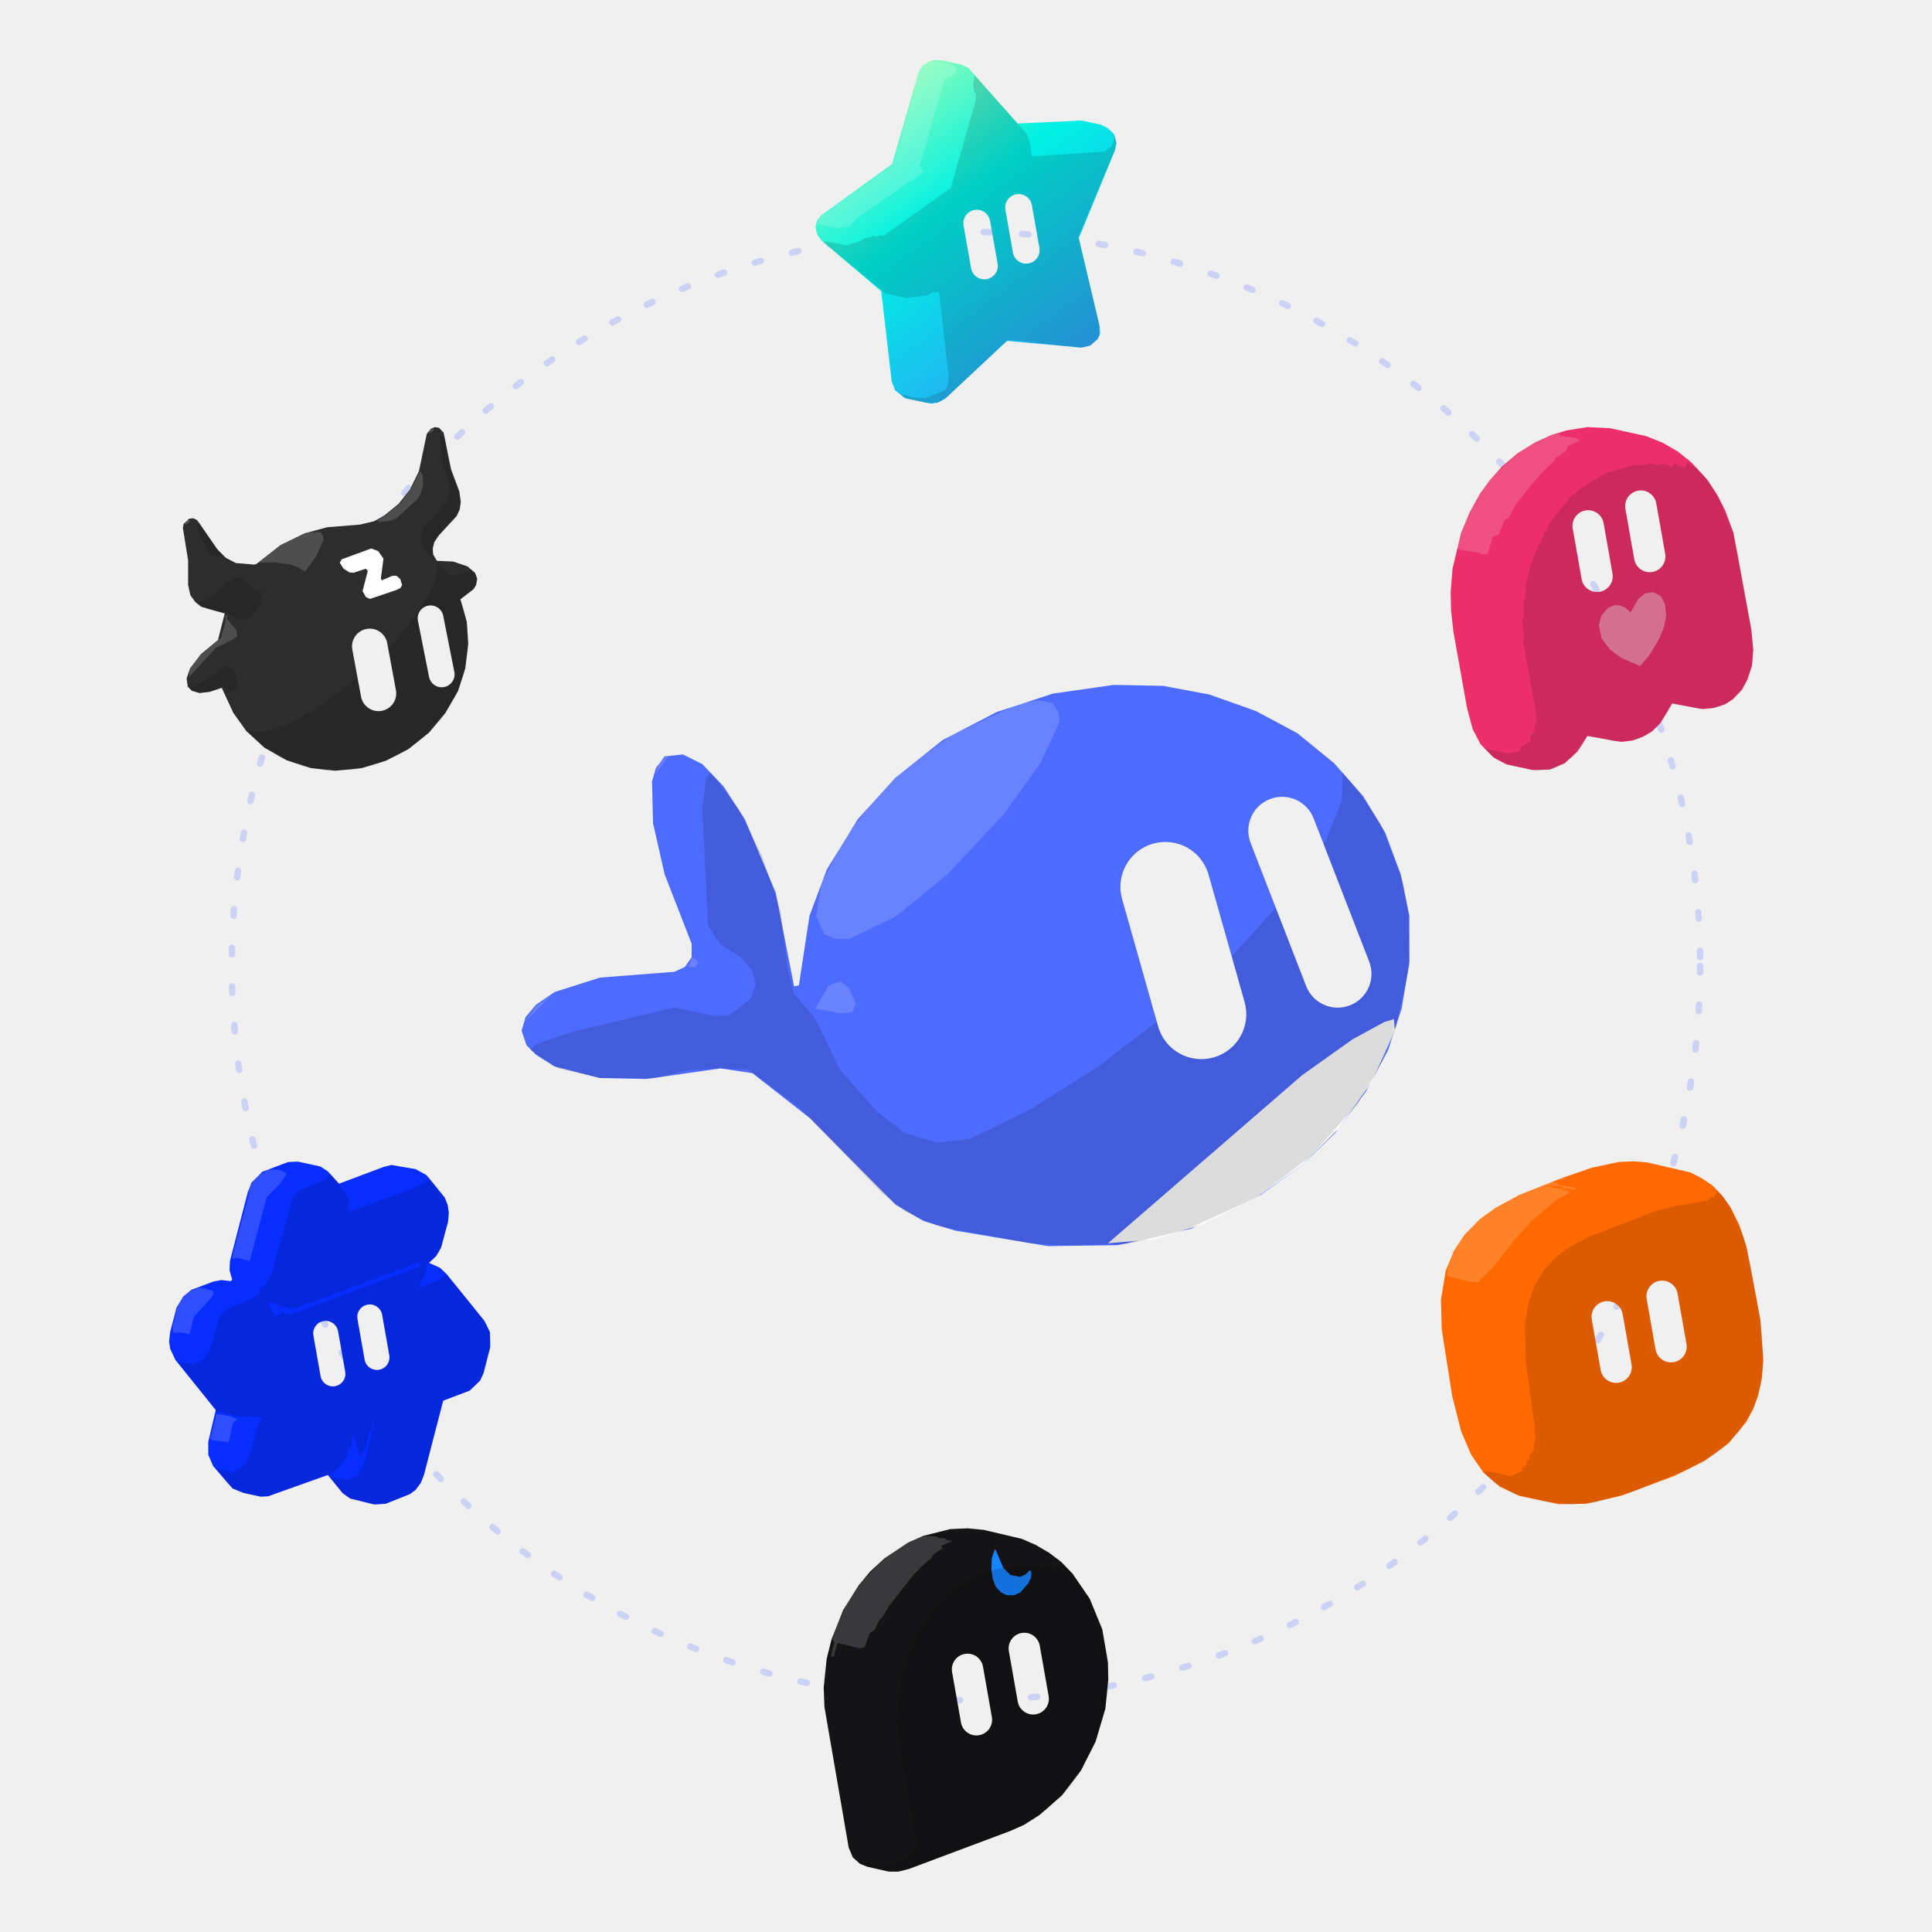
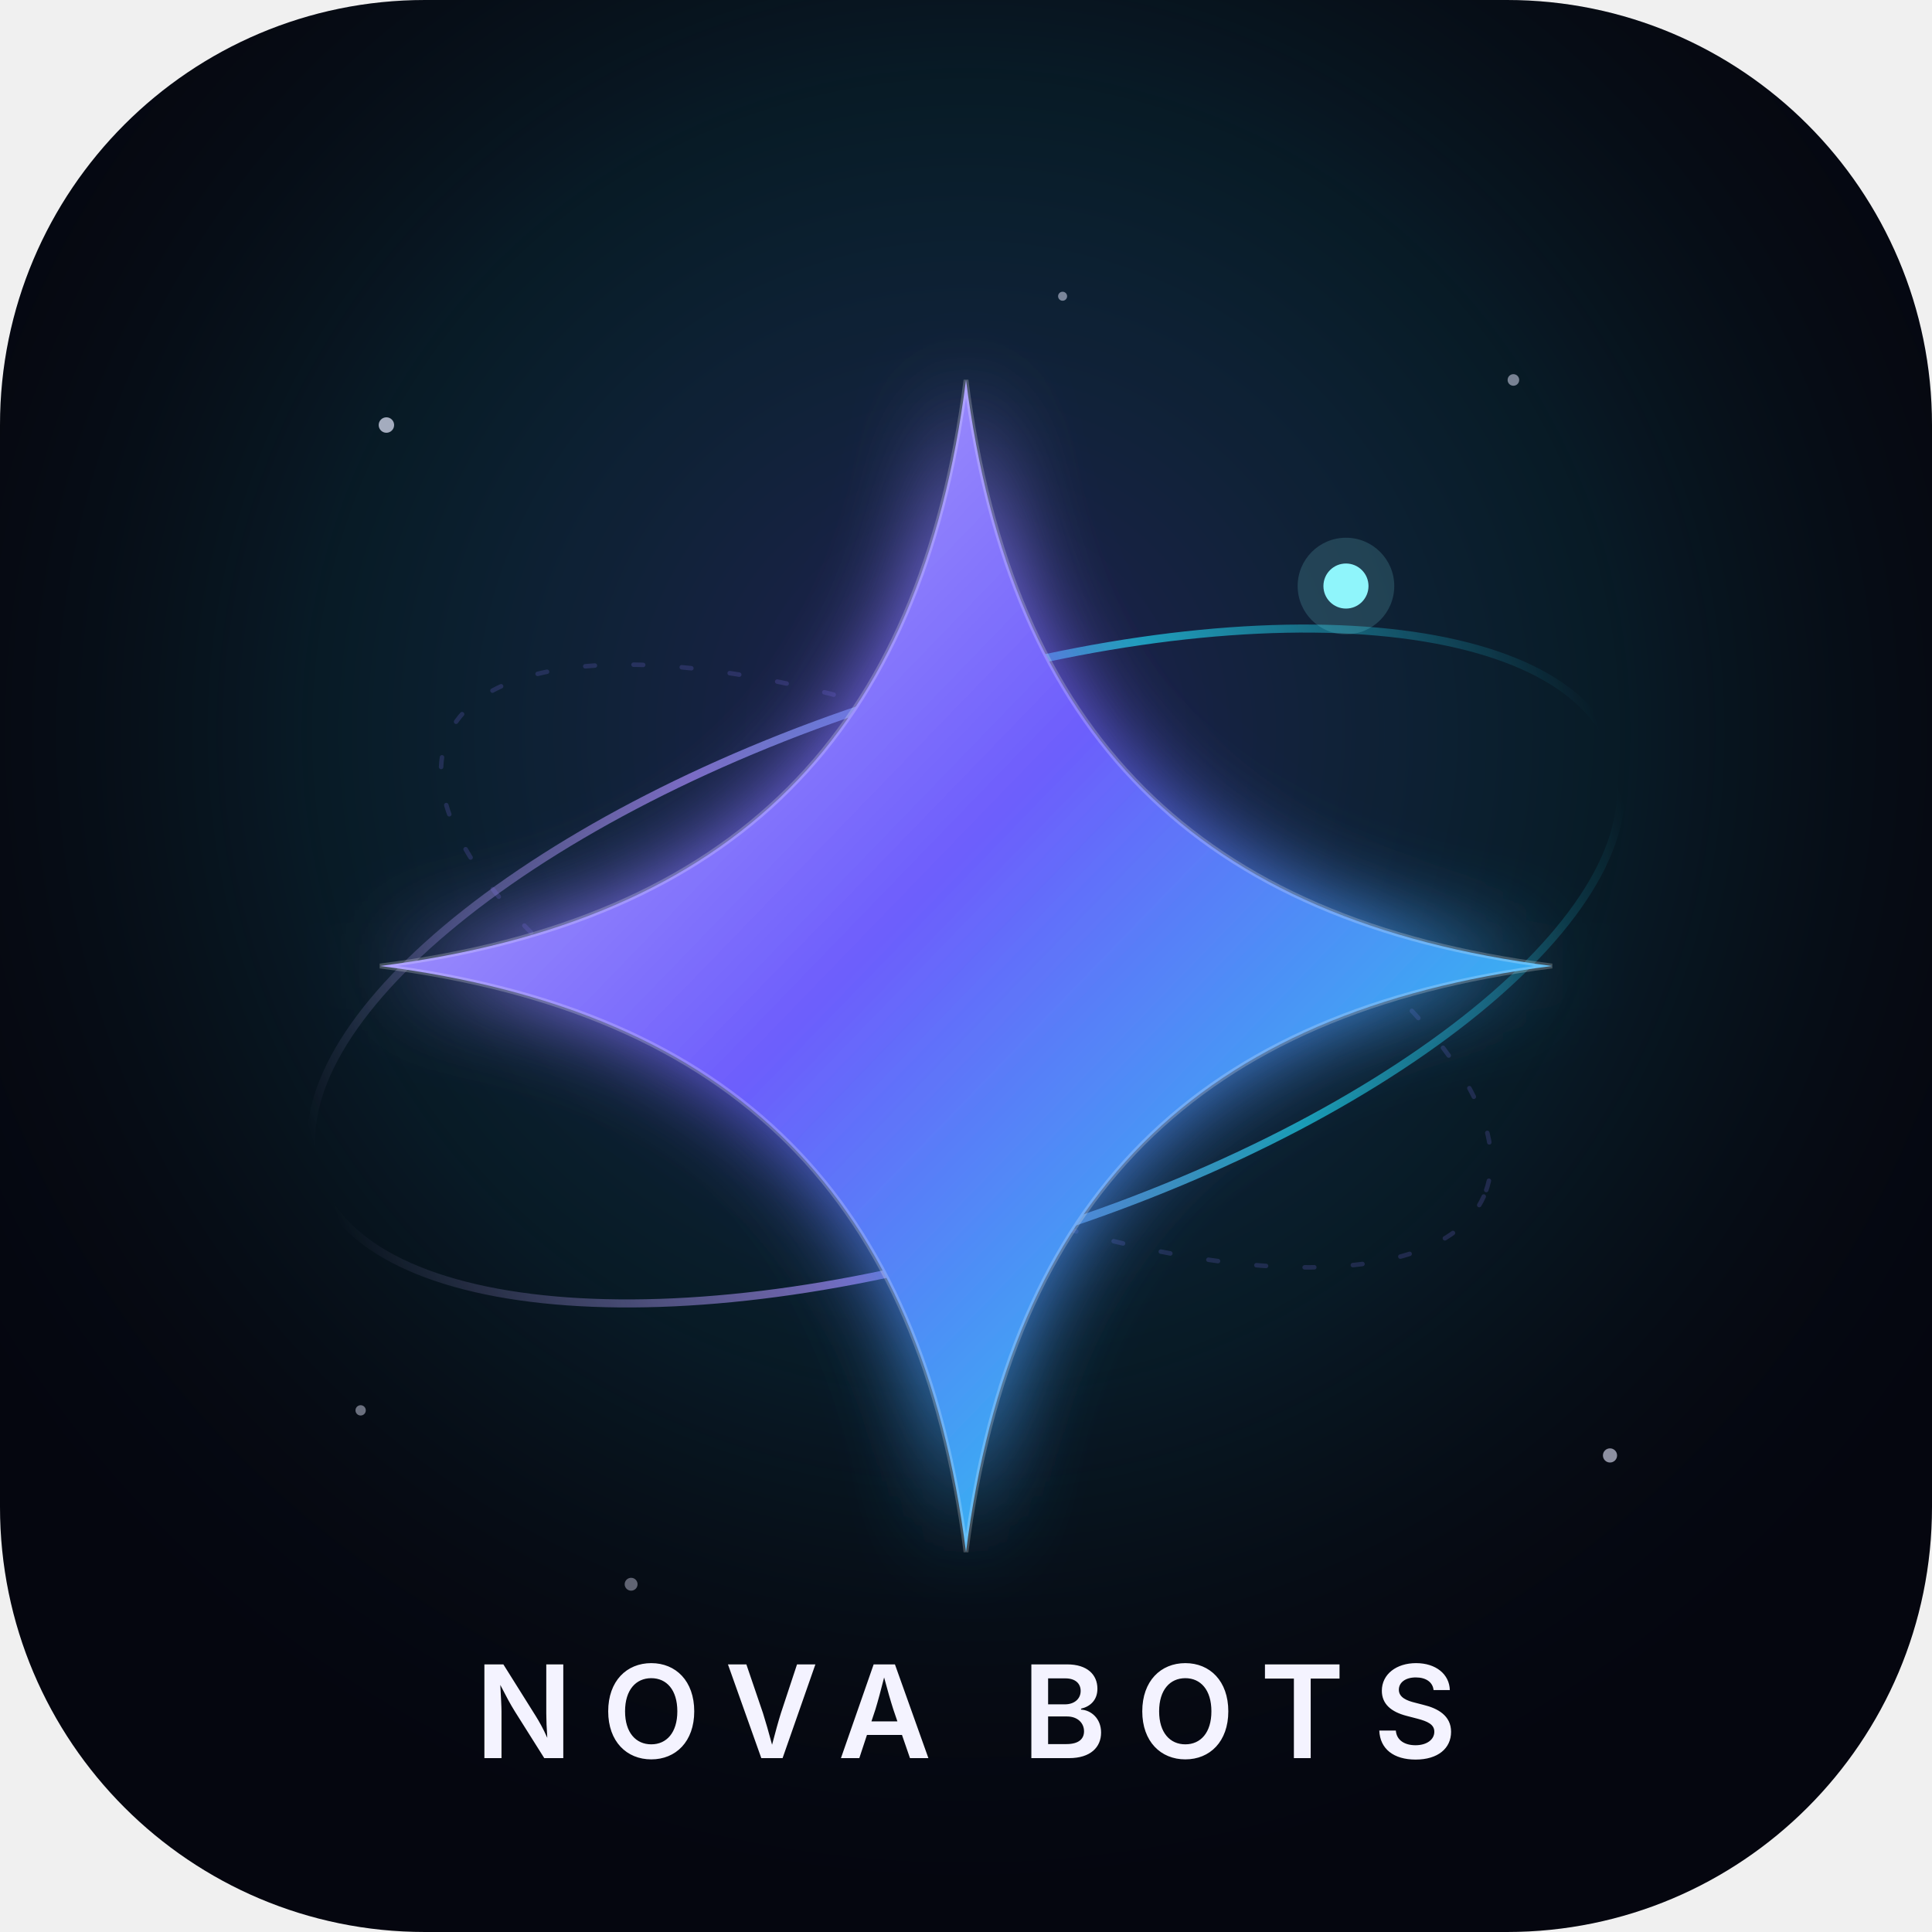
- <svg xmlns="http://www.w3.org/2000/svg" viewBox="0 0 600 600" width="600" height="600" role="img" aria-label="DS Bot">
-   <circle cx="300" cy="300" r="228" fill="none" stroke="#4D6BFE" stroke-opacity=".22" stroke-width="2" stroke-dasharray="2 10" stroke-linecap="round" />
-   <g transform="translate(242.0 14.0) scale(1.16)">
-     <defs>
-       <linearGradient id="m0g" gradientUnits="userSpaceOnUse" x1="18" y1="10" x2="78" y2="92">
-         <stop offset="0" stop-color="#A4FFB0" />
-         <stop offset="0.42" stop-color="#00F0E4" />
-         <stop offset="1" stop-color="#2E9EF7" />
-       </linearGradient>
-       <mask id="m0" maskUnits="userSpaceOnUse" x="-100" y="-100" width="300" height="300">
-         <rect x="-100" y="-100" width="300" height="300" fill="#fff" />
-         <g transform="translate(53.9 53.4) rotate(-10)">
-           <rect x="-3.6" y="-9.4" width="7.2" height="18.8" rx="3.6" fill="#000" />
-         </g>
-         <g transform="translate(65.1 49.2) rotate(-10)">
-           <rect x="-3.6" y="-9.4" width="7.2" height="18.8" rx="3.6" fill="#000" />
-         </g>
-       </mask>
-     </defs>
-     <g mask="url(#m0)">
-       <g fill-rule="evenodd">
-         <path d="M40.1 4.4l1.5-.4 1.9 .1 5.2 1.1 1.9 .9 13.2 14.9 17.1-.8 5.2 1.1 1.8 .9 1.7 1.6 .7 2.4-.4 1.9-9.7 23.6 5.6 23.7 .1 1.9-.6 1.4-2.1 1.8-2.3 .5-19.9-1.8-16.6 15.5-1.9 1-1.9 .3-7-1.5-2.6-2.1-.9-2.4-2.8-24.1-16-13.6-1.1-1.5-.5-1.9 .4-1.9 1.2-1.5 18.9-13.6 7.1-24.6 1-1.7z" fill="url(#m0g)" />
-         <path d="M52 7.7l14.3 16.1 1 2.9 .3 3.1 19.4-1.3 2-1.4 .7-2.3-.4-1 .5 .5 .5 1.9-.4 1.9-9.8 23.2 5.5 23.1 .1 3.4-2 2.4-2.8 .8-19.4-2.1-1.9 1.4-14.7 14-2.4 1.4-3.3 .1-4.7-1-2-1 .6-.2 3.3 .8 2.8 .1 5.1-2.1 .7-.9 .4-2.4-2.6-22.7-.3-.3-1.4 .2-1.4 .7-5.7 .7-5.6-1.2-16.7-13.8 1-.1 5.2 1 3.8-1.1 1-.7 1.9-.4 .4-.4 1.5 .3 .4-.4 1 .2 18-12.8 6.7-23.5 0-1.8-.4-.5-.3-1.9 .4-2.4z" fill="#000" fill-opacity=".14" />
-         <path d="M40.1 4.4l2-.1 4.7 1 .7 1-.5 1.4-2.8 1.5-6.6 23.1 .7 1.2 .6 .3-18.1 12.5-1.8 2.1-3.4 .7-5.2-1.2-.3-.4 .3-.9 1.4-1.4 18.3-12.9 .9-2.3 6.4-22.7 .8-1.4z" fill="#fff" fill-opacity=".16" />
-       </g>
-     </g>
+ <svg xmlns="http://www.w3.org/2000/svg" viewBox="0 0 600 600" width="600" height="600" role="img" aria-label="Nova Bots">
+   <defs>
+     <linearGradient id="nb-spark" x1="150" y1="120" x2="460" y2="420" gradientUnits="userSpaceOnUse">
+       <stop offset="0" stop-color="#C4B5FD" />
+       <stop offset=".48" stop-color="#6D5EFC" />
+       <stop offset="1" stop-color="#22D3EE" />
+     </linearGradient>
+     <radialGradient id="nb-nebula" cx="50%" cy="38%" r="62%">
+       <stop offset="0" stop-color="#6D5EFC" stop-opacity=".28" />
+       <stop offset=".55" stop-color="#22D3EE" stop-opacity=".1" />
+       <stop offset="1" stop-color="#05060F" stop-opacity="0" />
+     </radialGradient>
+     <linearGradient id="nb-ring" x1="90" y1="300" x2="510" y2="300" gradientUnits="userSpaceOnUse">
+       <stop offset="0" stop-color="#C4B5FD" stop-opacity="0" />
+       <stop offset=".35" stop-color="#A78BFA" stop-opacity=".7" />
+       <stop offset=".7" stop-color="#22D3EE" stop-opacity=".7" />
+       <stop offset="1" stop-color="#22D3EE" stop-opacity="0" />
+     </linearGradient>
+     <filter id="nb-glow" x="-60%" y="-60%" width="220%" height="220%">
+       <feGaussianBlur stdDeviation="14" result="blur" />
+       <feMerge>
+         <feMergeNode in="blur" />
+         <feMergeNode in="SourceGraphic" />
+       </feMerge>
+     </filter>
+   </defs>
+   <rect width="600" height="600" rx="132" fill="#05060F" />
+   <rect width="600" height="600" rx="132" fill="url(#nb-nebula)" />
+   <g fill="#E7E9FF">
+     <circle cx="120" cy="132" r="2.4" opacity=".7" />
+     <circle cx="470" cy="118" r="1.8" opacity=".5" />
+     <circle cx="500" cy="452" r="2.2" opacity=".6" />
+     <circle cx="112" cy="438" r="1.6" opacity=".45" />
+     <circle cx="330" cy="92" r="1.4" opacity=".5" />
+     <circle cx="196" cy="492" r="2" opacity=".4" />
  </g>
-   <g transform="translate(439.5 128.0) scale(1.16)">
-     <defs>
-       <mask id="m1" maskUnits="userSpaceOnUse" x="-100" y="-100" width="300" height="300">
-         <rect x="-100" y="-100" width="300" height="300" fill="#fff" />
-         <g transform="translate(47.5 37.2) rotate(-10)">
-           <rect x="-4.2" y="-11.05" width="8.4" height="22.1" rx="4.2" fill="#000" />
-         </g>
-         <g transform="translate(61.6 31.9) rotate(-10)">
-           <rect x="-4.2" y="-11.05" width="8.4" height="22.1" rx="4.2" fill="#000" />
-         </g>
-       </mask>
-     </defs>
-     <g mask="url(#m1)">
-       <g fill-rule="evenodd">
-         <path d="M46.1 4l6.1 .3 9.6 2.1 4.5 1.8 4.1 2.4 3.5 2.8 4.4 4.8 2.6 4 2.1 4.1 2.2 6 4.8 26 .5 5.3-.3 4.1-1.2 3.8-1.5 2.8-2.4 2.5-2.1 1.4-3.1 1-3 .3-8.1-1.5-3.2 5.3-2.1 2.1-2.5 1.5-2.8 1-3 .4-9.1-1.6-2.7 4.2-3.4 3.1-4 1.7-4.6 .1-7-1.5-3.5-1.9-3.4-3.5-2.1-4-1.5-5.6-3.7-20.7-.6-5.6-.1-5 .5-6.1 2.3-9.6 2.3-5.5 2.7-4.9 2.7-3.7 3.2-3.6 4.2-3.6 4.7-2.9 4.4-2 4-1.2z" fill="#EC2F6B" />
-         <path d="M61.6 48.5l2.2-.3 2 1.1 1.1 2.2 .3 3-.6 3.1-1.5 3.5-2.5 4.1-2.4 2.8-5-2.2-3-2.2-2.3-3-.7-3.5 .6-2.6 1.8-2.1 1.6-.7 1.5 0 1.5 .6 1.5 1.3 2-3.6z" fill="#fff" fill-opacity="0.4" />
-         <path d="M69.3 13.6l2.6 1.3 .5-.3 .5-1.3 2 1.7 .5 0 2.5 2.7 3.5 5.5 3.6 8.6 1.5 6.6 3.5 19.7 .5 5.5-.4 4.6-2 5-1 1.6-2.6 2.5-3 1.5-2.1 .5-4 0-6.6-1.4-1.4 2.9-1.9 2.5-2.7 2.6-3.1 1.5-2.5 .6-4 .1-7.1-1.5-1.5 2.8-2.6 3-2 1.6-3 1.4-4.5 .6-7.1-1.5-3.6-1.5-3.5-3.1 6.6 1.5 2.8-.5 .5-.5-.3-.5 3.2-2-.4-1 1.4-1.5-.3-1 .7-1.6-.2-2.5-3.4-19.2 .3-.5-.6-5 .5-.5-.1-4.6 .4-.5 .3-4 1-4.1 1.5-4.5 3.8-7.7 5.5-6.9 3.1-2.6 6.5-3.9 7.6-2.2 3.1 0 .5-.4 3 .5 1-.5 2.5 1z" fill="#000" fill-opacity=".14" />
-         <path d="M36.5 6.1l2-.3 .5 .6 4.1 .5 1 .7-3.3 1.5-.3 1.2-3 2-.3 .8-2.8 2.6-3.5 4-3.9 5-2 3.6-1 .5-1.7 4-1.5 .5-1.4 4.6-1.6 .2-.5-.4-5.6-.9-.4-.4 1.4-5.1 1.5-3.5 2.6-5.1 4-5.5 6.6-6.2 4-2.5z" fill="#fff" fill-opacity=".16" />
-       </g>
-     </g>
+   <ellipse cx="300" cy="300" rx="212" ry="86" fill="none" stroke="url(#nb-ring)" stroke-width="2.5" transform="rotate(-18 300 300)" />
+   <ellipse cx="300" cy="300" rx="176" ry="66" fill="none" stroke="#8B7CFF" stroke-opacity=".18" stroke-width="1.4" stroke-dasharray="3 12" stroke-linecap="round" transform="rotate(24 300 300)" />
+   <g filter="url(#nb-glow)">
+     <path d="M300 118C314 228 372 286 482 300 372 314 314 372 300 482 286 372 228 314 118 300 228 286 286 228 300 118Z" fill="url(#nb-spark)" />
  </g>
-   <g transform="translate(439.5 356.0) scale(1.16)">
-     <defs>
-       <mask id="m2" maskUnits="userSpaceOnUse" x="-100" y="-100" width="300" height="300">
-         <rect x="-100" y="-100" width="300" height="300" fill="#fff" />
-         <g transform="translate(52.6 52.4) rotate(-10)">
-           <rect x="-4.2" y="-11.05" width="8.4" height="22.1" rx="4.2" fill="#000" />
-         </g>
-         <g transform="translate(67.3 46.9) rotate(-10)">
-           <rect x="-4.2" y="-11.05" width="8.4" height="22.1" rx="4.2" fill="#000" />
-         </g>
-       </mask>
-     </defs>
-     <g mask="url(#m2)">
-       <g fill-rule="evenodd">
-         <path d="M54.5 4.2l3.9-.2 3.7 .3 11.6 2.7 3.1 1.6 2.8 1.9 2.6 2.7 2.2 3.1 2.4 4.8 1.9 5.8 3.7 19.4 .8 11.1-.4 4.7-1 4.7-1.3 3.5-1.8 3.4-4.8 5.8-6.4 4.7-8 4-14.2 5.3-9.5 2.2-7.4 .1-10.5-2.2-5.3-2.5-4.3-3.7-3.3-4.8-2.7-6.3-2.4-9.5-2.8-17.9-.2-7.8 1.3-7.9 2.2-5.3 2.8-4.2 4.1-4.2 4.3-3.1 6.3-3.4 11.6-4.6 7.9-2.7z" fill="#FF6900" />
-         <path d="M80.5 11.6l2.1 2.1 2.1 3.2 3.2 7.3 2.1 8.4 2.7 15.8 .5 7.9-.6 7.4-2 6.3-3.8 6.3-4.2 4.3-2.6 2-6.9 3.8-15.2 6.2-9.5 2.7-6.8 .6-6.2-.7-8.5-2-5.8-3.2-3.2-3.3 .5 .4 1.1-.2 5.8 1.4 2.1-.8 1.4-.7-.3-.5 1.4-1.1-.1-1 .8-.5 0-1.1 1.1-1 .1-2.1 .4-.6-.2-3.6-2.4-17.9-.2-9.5 .8-5.3 1.1-3.6 1.2-2.7 2.2-3.5 2.7-2.8 3.1-2.5 5.8-3.2 17.9-6.9 5.3-1.4 8.4-1.4 1.6-1.1 .5 .1 .9-1.5z" fill="#000" fill-opacity=".14" />
-         <path d="M39.4 8.4l1.2 0-1.6 .7-1-.1 1-.1zM36.8 9.5l1 0 .6 .9 4.2 .6 .7 .6-3.8-.4-.3 .4 1.9 .3 .1 .7-3.2 1.6-6.9 5.8-5.3 6-4.7 6.1-3.8 3.7-.2 .5-1.8 .1-6.8-1.7 .4-3.6 2.1-4.2 2.2-3.2 4.2-4.3 4.2-3 3.1-1.8 5.3-2.5zM35.1 10.5l1.7 0-.5 .4zM36.5 11.1l.3-.5 2.2 .1 .4 .4-.4 .3z" fill="#fff" fill-opacity=".16" />
-       </g>
-     </g>
-   </g>
-   <g transform="translate(242.0 470.0) scale(1.16)">
-     <defs>
-       <mask id="m3" maskUnits="userSpaceOnUse" x="-100" y="-100" width="300" height="300">
-         <rect x="-100" y="-100" width="300" height="300" fill="#fff" />
-         <g transform="translate(51.6 48.5) rotate(-10)">
-           <rect x="-4.2" y="-11.05" width="8.4" height="22.1" rx="4.2" fill="#000" />
-         </g>
-         <g transform="translate(66.8 42.9) rotate(-10)">
-           <rect x="-4.2" y="-11.05" width="8.4" height="22.1" rx="4.2" fill="#000" />
-         </g>
-       </mask>
-     </defs>
-     <g mask="url(#m3)">
-       <g fill-rule="evenodd">
-         <path d="M45.8 4.2l4.7-.2 4.2 .4 10.2 2.4 3.7 1.6 3.6 2.1 3.3 2.5 3 3.1 4.6 6.7 3.4 8.3 1.5 8.8 .1 4.6-.8 7.8-2.6 8.8-3.9 7.7-5.1 6.7-6.1 5.3-4.1 2.6-3.6 1.6-27.2 10.2-2.8 .7-2.6 0-5.7-1.3-2-.8-1.9-1.7-1.1-2.6-6.5-37.7-.2-5.2 .8-7.7 1.3-5.2 3.1-7.8 4.2-6.7 3-3.6 3.9-3.6 6.3-4.2 4.1-1.8z" fill="#141416" />
-         <path d="M57.6 9.9l.2-.3 .2 .3 2 4.7 1.9 1.9 2.6 .5 1.5-.7 1.1-1.1 .4 .4-.1 1.6-.7 1.5-2.2 2.5-1.6 .7-2 0-1.6-.8-1.3-1.4-.8-2-.4-2.6 .1-3.1z" fill="#1783FF" fill-opacity="1" />
-         <path d="M74.3 13.5l2.1 1.5 .3-.4-.3-.6 2.1 2.1 4.6 6.7 3.1 7.4 1.5 7.6 .1 10.4-.6 4.6-2.5 8.3-4.2 8.2-3.1 4.2-5.7 5.7-6.2 4.2-4.6 2-28 10.3-4.1 0-5.2-1.1-2-.9-.5-.7 .5 .5 1.5 0 3.6 1 2.6-.3 5.7-2.1 2.1-2.1-5.4-31.5-.2-4.1 .4-1.1-.1-2.6 .5-3.6 1.8-7.7 2.8-6.7 1.9-3.1 3.9-5.2 3.2-3.1 2.5-2 5.2-2.9 3.1-1.1 3.1-.8 2.1 0 .5-.4 2.6 .2 1-.3 1.6 .4 1-.5 2.1 .8 1-.8 2.1 1.2z" fill="#000" fill-opacity=".14" />
-         <path d="M38 6.3l1.7-.3 2.5 .2 .6 .4 1.5 0 .5 .5 1.6 .3-3.1 1.3 .4 .7-2.5 1.6-.5 1-2.5 2.1-2.7 2.9-6.2 7.9-1.5 2.7-1 .9-1.2 2.6-1.4 1-1.3 3.7-1.3 .3-6-1.4-1 3.6-.8 0 .9-3.6-.5-1 1.1-3.6 2.7-5.7 4.1-6.2 5.7-5.8 3.1-2.4 3.6-2.2z" fill="#fff" fill-opacity=".16" />
-       </g>
-     </g>
-   </g>
-   <g transform="translate(44.5 356.0) scale(1.16)">
-     <defs>
-       <mask id="m4" maskUnits="userSpaceOnUse" x="-100" y="-100" width="300" height="300">
-         <rect x="-100" y="-100" width="300" height="300" fill="#fff" />
-         <g transform="translate(49.8 55.5) rotate(-10)">
-           <rect x="-3.35" y="-8.85" width="6.7" height="17.7" rx="3.35" fill="#000" />
-         </g>
-         <g transform="translate(61.6 51.1) rotate(-10)">
-           <rect x="-3.35" y="-8.85" width="6.7" height="17.7" rx="3.35" fill="#000" />
-         </g>
-       </mask>
-     </defs>
-     <g mask="url(#m4)">
-       <g fill-rule="evenodd">
-         <path d="M38.8 4.2l2.6-.1 6 1.3 2 1.3 3 3.3 12-4.5 2-.5 6.5 1.1 2.9 1.6 4.9 6 .8 2 .3 2-.2 2.5-1.9 7-1.3 2.2-1.9 1.8 2.9 1.3 1.8 1.7 10.1 12.5 1.5 3 .1 4-1.8 7-.9 2-2.8 2.7-7.1 2.7-5.2 20-.8 2-1.4 1.9-1.5 1.1-6.5 2.6-3 .2-6.5-1.6-2-1.4-4-4.9-16 5.7-2 .1-4.5-1-3-1.2-5.2-6-1.3-3 0-3.5 2-8.5-10.8-13.4-1.4-3-.3-2 .3-2.5 1.7-6.5 1.8-3 2.2-1.8 5.9-2.2 2.1-.4 2.5 .3 .4-.4-.7-2.5 .1-2.5 4.8-18.5 1-2.5 2.9-2.9z" fill="#082DFF" />
-         <path d="M49.7 7.7l.2-.4 .5 .4 2 2.3 0 .7 1.6 1.5 1 2 .1 1.5-.3 .5 .6 1.3 17.5-6.5 2.5-1.3 1-1.5 4.5 6 .6 1.5 .3 3-1.9 8-1 2-3 3-.3 1 .4 .5-1.7 3 .1 .5-.5 .5 0 .7 5.5-2.2 1.5-1.5 2 2 8 10 1 1.5 1 2.5-.1 4-1.9 7-1.1 1.9-2.9 2.5-6.8 2.5-4.7 19-1.5 3.5-2.5 2.5-6.5 2.6-4 0-5.5-1.4-2.2-1.7-3.2-4 4.9 .8 2.5-1.4 1.5-2.6 .7-2.3 1.7-6.5-.4-.3-.6 .8-.7 3.5-1.1 1.5 .3 .5-.3 .5-.7-.5-1.4-5.5-.5 1-.2 2-.9 1-.1 1.5-1.1 2-2.7 2.8-1 .4-1 .1-15.5 5.8-3-.1-4.5-1-2-1-2-2-2.2-3 .2-.2 4 .9 2-1.1 1.7-1.6 1.3-3.2 1.7-6.3 1.1-2.5-.3-.3-.5 .2-6.5-.3-.5-.5-2 0-.5-.5-1.7-.1-10.4-13.4 4.1 .7 3.1-1.7 1.3-2 2.5-8.5 .9-1.5 1.7-1.3 6.5-2.7 2-1.5-.3-.5 .3-.5 1.5-1.2 1.5-3 5.6-20.3 1.9-2 6-2.4 1.1-.6zM73.2 31.2l1.5 0-.8 1-34 12.7-1 .1-1.5-.5-2 .8-1.9-2.6 .4-.9 2 .5 1.5 1 .5-.4 1 .5 1-.3 1 .4 3-1.5 1 .1 3-1.6 1 .1 3-1.6 1 .1 3-1.6 2.5-.5 1.5-1 2.5-.5 1.5-1 2.5-.5 1.5-1 2.5-.5 1.5-1 1 0zM61.3 74.6l.1-.2 .4 .2-.4 1.7z" fill="#000" fill-opacity=".14" />
-         <path d="M33.4 6.2l3 .1 1.9 .9-.1 .5-1.8 2.5-3.4 3.5-4.5 17-3.6-.9-1 .4 0-1 4.4-16.5 0-1.5 2.1-3.1zM68.2 6.2l1.2 0zM14.9 37.7l3.5 .9 .4 .6-.3 1-5 5.5-1.1 4.6-2.5-.5-2 .1 0-1.7 1-4.5 1-2.5 2-2.1zM19.4 71.6l4 .7 1.8 .8-1.2 1-1.1 5.1-4.5-.5-.5-.6 1.4-5z" fill="#fff" fill-opacity=".16" />
-       </g>
-     </g>
-   </g>
-   <g transform="translate(44.5 128.0) scale(1.16)">
-     <defs>
-       <mask id="m5" maskUnits="userSpaceOnUse" x="-100" y="-100" width="300" height="300">
-         <rect x="-100" y="-100" width="300" height="300" fill="#fff" />
-         <g transform="translate(61.8 69) rotate(-10.5)">
-           <rect x="-4.75" y="-11.15" width="9.5" height="22.3" rx="4.75" fill="#000" />
-         </g>
-         <g transform="translate(78.4 62.7) rotate(-11.2)">
-           <rect x="-3.45" y="-11.1" width="6.9" height="22.2" rx="3.45" fill="#000" />
-         </g>
-       </mask>
-     </defs>
-     <g mask="url(#m5)">
-       <g fill-rule="evenodd">
-         <path d="M77 4.4l1.1-.4 1.1 .2 1.2 1.3 2 9.8 2.2 5.9 .4 2.8-.3 2.1-.8 1.7-4.7 5.1-1.3 1.9-.4 1.7 .1 1.6 1 1.7 4.4 .2 3.8 1.3 2 1.7 .6 1.6-.3 1.7-.7 1.1-3.5 2.7 1.7 6 .4 5.9-.8 6.6-1.9 6-3.4 5.9-4.4 5.3-5.5 4.4-6 3.1-6.5 2-7.1 .7-6.5-.7-6.5-2.1-6-3.4-4.8-4.4-3.5-4.9-3.1-6.7-3.3 1.1-2.7 .3-2-.6-1.1-1.1-.3-2.2 .9-2.7 2.9-3.8 4.6-3.8 1.8-7.1-6.3-1.8-1.6-1.3-1.3-1.8-.6-2.7 0-6.6-1.4-8.7 .2-1.1 1.5-1.4 1.1-.1 1 .5 5.5 7.9 2.2 2.2 2.7 1.4 4.9 .4 .5-.1 6.5-5.1 6.6-3.2 6-1.6 8.7-.7 3.8-.9 2.7-1.5 3.9-3.2 3-3.8 2.4-4.9 2.1-10z" fill="#2D2D2D" />
-         <path d="M61 36.5l1.9 .7 1.4 2-.7 5.4 .3 .4 2.8-1.2 1.1 0 1 .9 .5 1.6-.5 .8-1 .5-7.1 2.4-1.1-.5-.9-1.6 1.4-5.4-.5-.6-3.3 1.1-1.1-.1-1.6-1-1-1.6 .5-.9z" fill="#fff" fill-opacity="1" />
-         <path d="M80.2 5.5l.6 1.6 1.3 8.2 2.5 6 .2 3.7-.1 1.1-1.2 2.2-5.2 5.4-1.1 3.3 .9 2.7 3.8 3.9 1.6 .1 4.4-1.4 1.2 1.2 .1 1.1-.2 1.7-.6 1.1-3.6 2.7 .9 2.2 1.1 5.4 .1 6-1.1 6.5-2.3 6-3.8 6-6 6-4.9 3.3-5.9 2.6-7.1 1.7-7.1 .1-6-1.1-5.9-2.3-4.4-2.7-4.4-4.5 3.8 .4 5.5-1.5 7.6-3.9 6.8-4.7 7.9-6.5 7.1-6.9 5.4-6.5 4.4-6.7 1.8-4.4 .4-3.2-.3-1.1-3.3-3.8-.8-2.8 .8-2.7 6.2-7 .8-2.2-.1-2.7-1.7-4.4-.8-8.2zM14.9 29.9l.1-.5 4 6.5 2.3 2.7-1.4 .1-2-.6-3.6-7.1zM24.3 44.6l1-.3 1.1 .2 3.3 2.9 1.7 .5 .3 1.6-.5 2.2-1 1.6-1.6 1.5-1.6 .7-1.7 .1-3.2-2.2-2.2 0-2.7-.6-2.9-1.6 3.9-1.6 2.2-1.7 2.2-2.3zM21 68.6l.5-.5 1.1 .1 1.1 .5 .8 1 .6 2.7-.1 1.1-.7 1.1-.6 .1-2.2-1.2-2.7 1.1-3.8 .6-2.7-1.2 3.4-1.6z" fill="#000" fill-opacity=".14" />
-         <path d="M77 4.4l.6-.2 .1 .7-1.2 .8-.1-.8zM74.2 15.8l.6 1.1 .1 2.7-.6 2.2-1 1.6-5.5 5-1.7 .7-3.3 .3 .1-.6 2.1-1.2 4.2-3.6 2.7-3.9zM11.7 28.9l.8 0-.1 .5-1.2 .8-.1-.8zM44.3 32.1l3.1 0 .8 1.1 0 1.1-1.9 4.3-3 4.1-1.7-1.1-2.1-.8-4.4-.6-4.4 .1 5.5-4.4zM22 54.4l.6 0-.3 .6 .2 .5 2.3 2.7 .4 1.7-1 .9-4.8 2.3-7.1 7.8 0-1.8 2.1-3.3 6.4-5.4 1.2-4.3z" fill="#fff" fill-opacity=".16" />
-       </g>
-     </g>
-   </g>
-   <g transform="translate(150.0 150.0) scale(3)">
-     <defs>
-       <mask id="m6" maskUnits="userSpaceOnUse" x="-100" y="-100" width="300" height="300">
-         <rect x="-100" y="-100" width="300" height="300" fill="#fff" />
-         <g transform="translate(72.5 48.4) rotate(-15.8)">
-           <rect x="-4.65" y="-11.5" width="9.3" height="23" rx="4.65" fill="#000" />
-         </g>
-         <g transform="translate(85.6 43.4) rotate(-21.2)">
-           <rect x="-3.5" y="-11.45" width="7" height="22.9" rx="3.5" fill="#000" />
-         </g>
-       </mask>
-     </defs>
-     <g mask="url(#m6)">
-       <g fill-rule="evenodd">
-         <path d="M65.3 20.9l5.1 .1 4.8 .9 4.8 1.7 4.3 2.3 3.8 3.1 3 3.4 2.3 3.8 1.6 4.3 .9 4.3 0 4.8-.8 4.8-1.4 4.3-2.3 4.3-3.2 4.3-3.4 3.3-4.3 3.1-7.2 3.5-7.6 1.7-7.2 .1-9.6-1.6-3.3-1-2.9-1.7-8.8-8.9-6-4.7-3.3-.5-7.7 1.1-4.8-.1-4.7-1.2-1.9-1.2-1-1-.5-1.5 .4-1.4 1.1-1.3 1.9-1.3 4.7-1.5 7.7-.6 1.1-.5 .7-1 0-1.4-2.8-7.2-1.2-5.3-.1-4.3 .4-1.4 .9-1.2 1.9-.2 2 1 2.2 2.3 2.2 3.4 3.2 7.6 1.9 9.7 .5-.1 1.1-7.2 1.8-4.8 3.2-5.2 3.9-4.3 4.9-3.9 5.6-2.9 5.8-1.9z" fill="#4D6BFE" />
-         <path d="M93.3 55.8l1-.3 .1 1.2-2.4 5.3-3.4 4.8-3.8 3.8-4.8 3.4-5.7 2.8-4.8 1.5-4.8 .4 20.1-17.4 5.2-3.7z" fill="#fff" fill-opacity="1" />
-         <path d="M88.6 29.5l2.4 2.9 1.9 2.8 2.4 6.3 .5 3.3 .1 5.3-1.5 6.6-1.9 4.3-2 3.3-4.8 5.4-5.7 4.3-7.2 3.3-6.2 1.5-6.7 .1-3.3-.2-9.6-1.8-3.3-1.5-2.4-1.9-8.6-8.9-5.3-3.9-3.3-.1-2.9 .2-3.3 .8-5.8 0-4.3-1-2.9-1.9 .6-.6 3.8-1.3 10.5-2.5 4.3 .9 1.4-.1 2.2-1.7 .5-1.4-.3-1.5-1.2-1.4-2.2-1.4-1.2-1.9-.6-12 .4-3.3 .5-.5 2.9 3.8 2.4 4.8 1.9 5.7 .7 5.8 .7 2.8 2.1 2.4 2.7 5.5 3.8 4.3 2.9 2.2 3.3 1 3.4-.4 6.2-3 7.1-4.5 7.3-5.6 6.6-5.9 5.9-6.5 3.7-5.3 1.7-4.2 .1-2.9z" fill="#000" fill-opacity=".14" />
-         <path d="M55.6 22.8l1.9-.3 1.5 .3 .6 1 .1 .9-2 4.3-3.8 5.3-5.8 6.2-5.4 4.4-4.8 2.3-1.4 0-1.2-.5-.8-1.9 .5-3.3 2.5-4.8 3.3-4.3 2.4-2.4 5.3-3.9zM19.3 28.1l-1.4 2 .3-1.1zM21.7 49.1l.6 .5-.3 .5-.8 0zM35.8 52l1.2-.4 .9 .7 .7 1.6-.4 .9-1.2 .1-2.6-.5zM7.2 52.9l-2.9 2.9 1.2-1.6z" fill="#fff" fill-opacity=".16" />
-       </g>
-     </g>
-   </g>
+   <path d="M300 118C314 228 372 286 482 300 372 314 314 372 300 482 286 372 228 314 118 300 228 286 286 228 300 118Z" fill="none" stroke="#FFFFFF" stroke-opacity=".22" stroke-width="1.5" />
+   <circle cx="418" cy="182" r="7" fill="#8FF4FA" />
+   <circle cx="418" cy="182" r="15" fill="#8FF4FA" fill-opacity=".16" />
+   <text x="300" y="546" text-anchor="middle" font-family="Inter, Segoe UI, Helvetica, Arial, sans-serif" font-size="40" font-weight="600" letter-spacing="9" fill="#F4F3FF">NOVA BOTS</text>
</svg>
